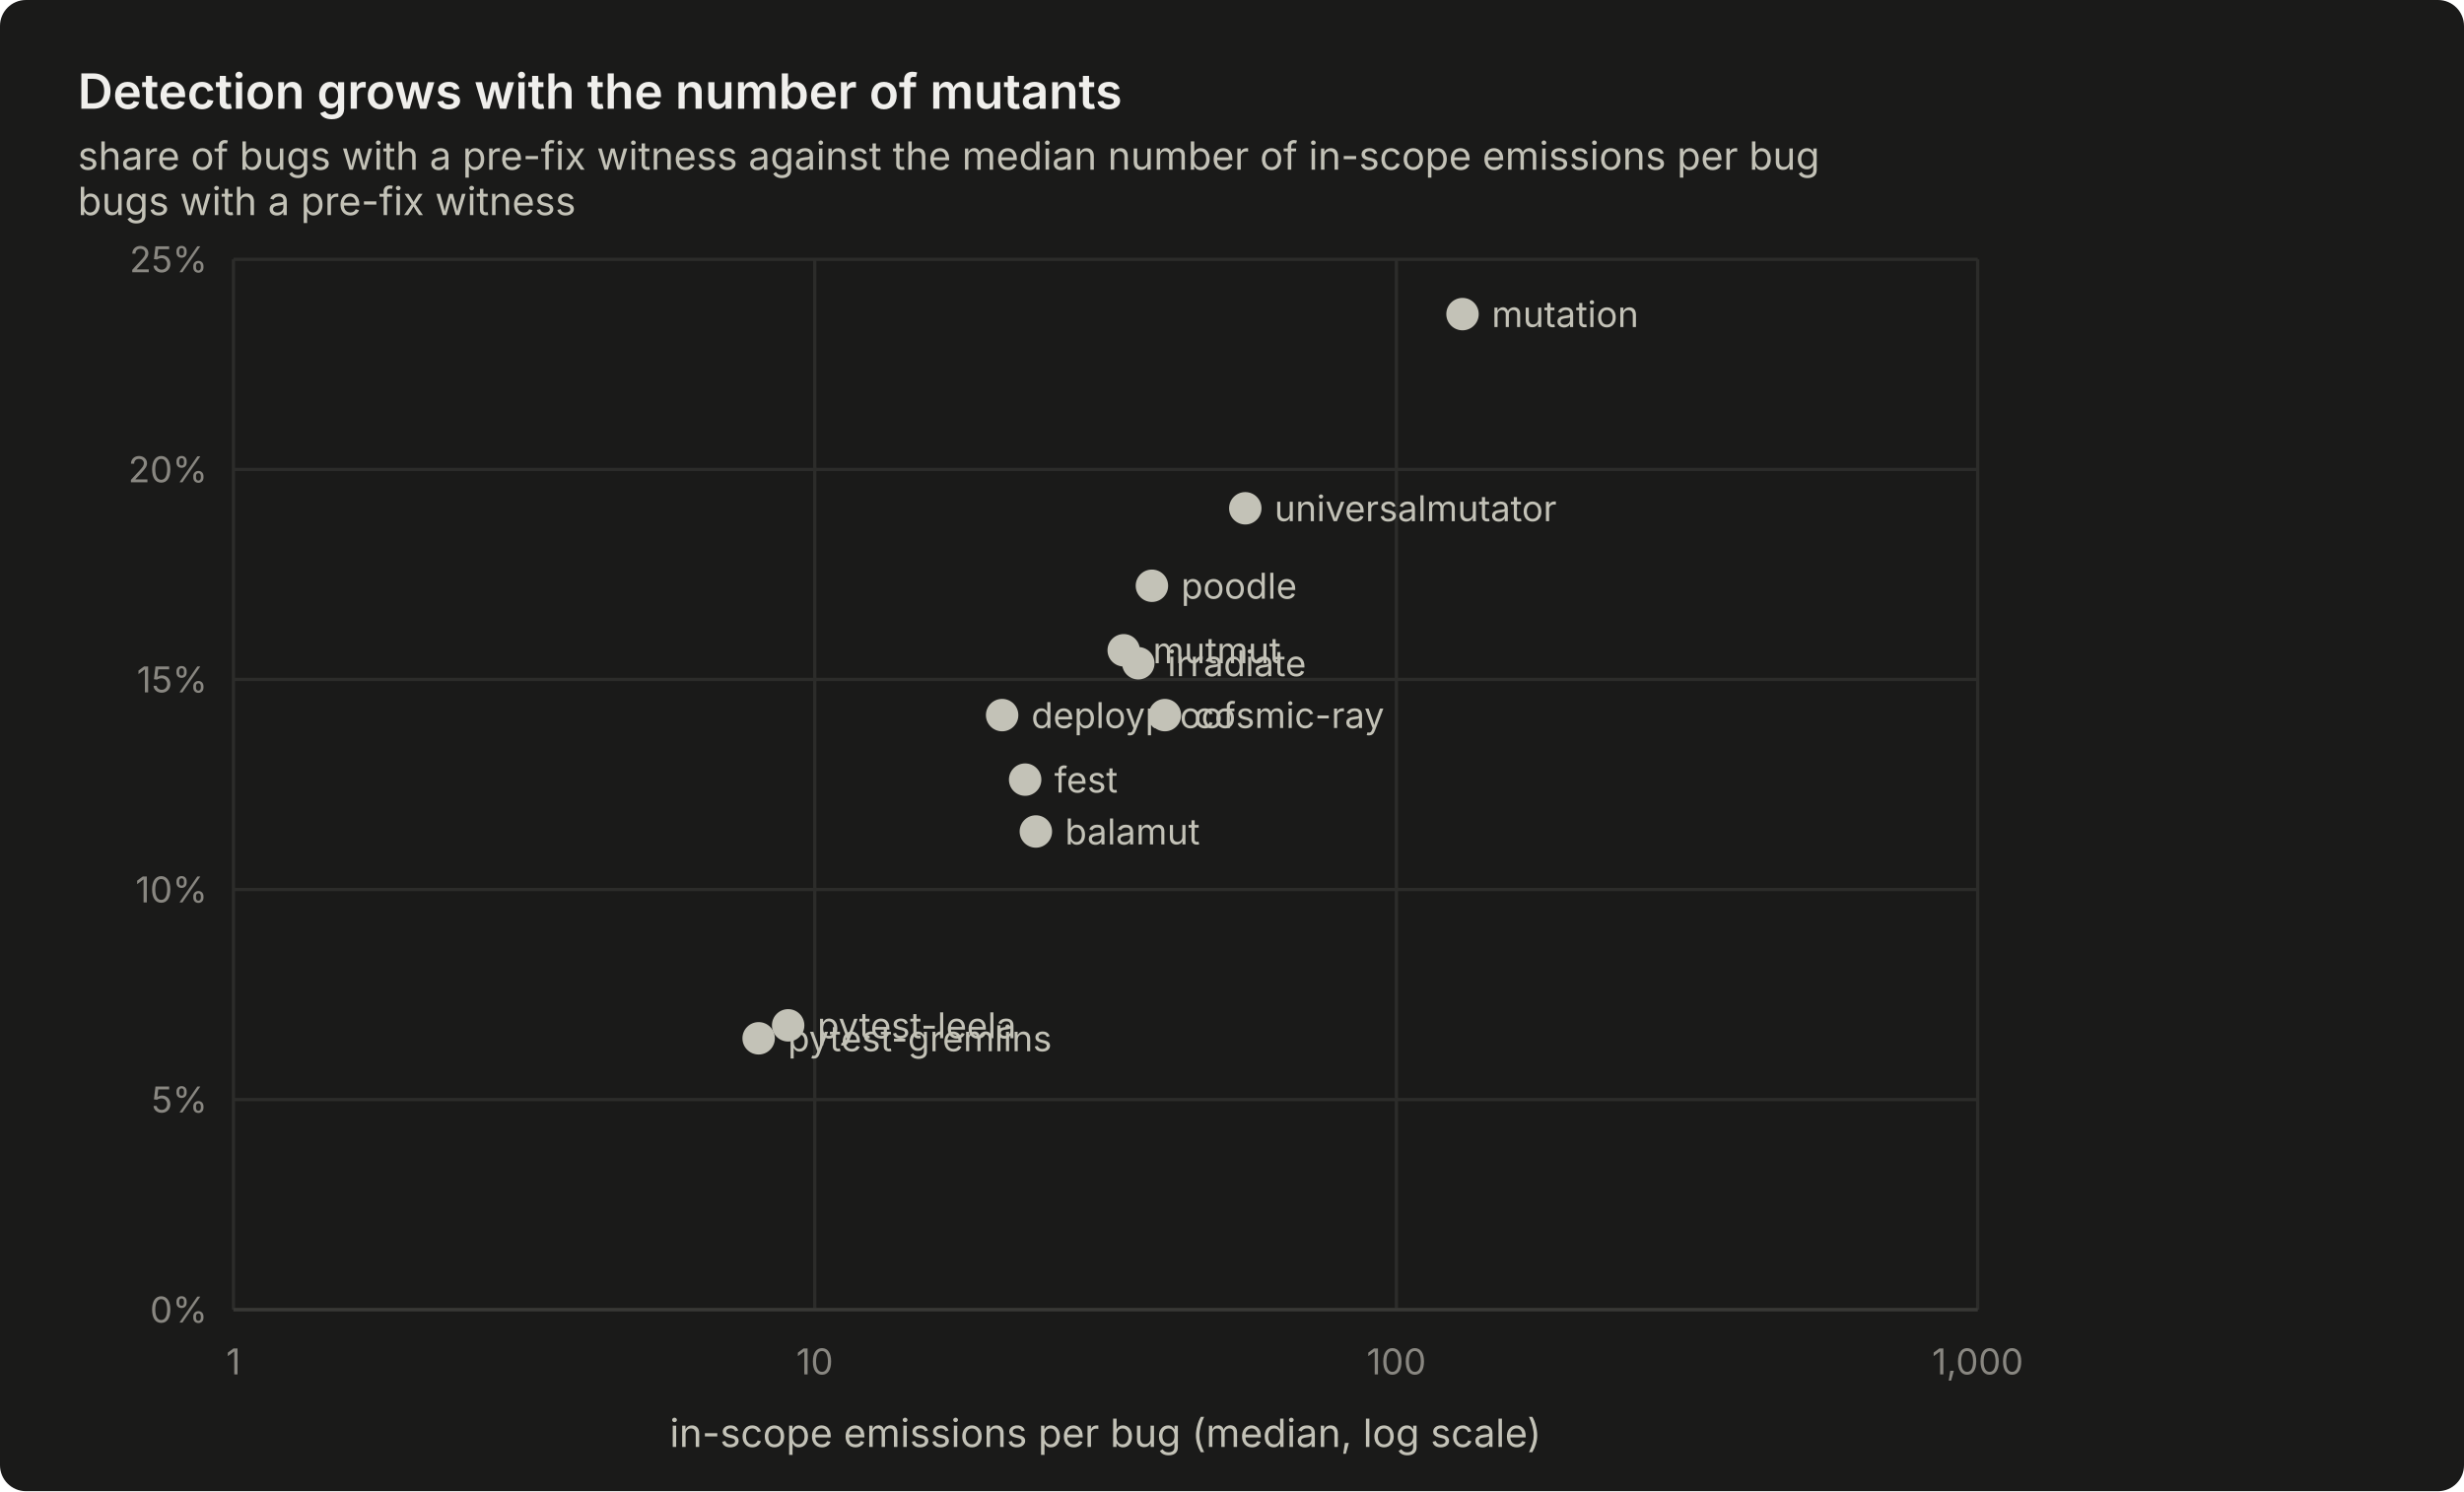
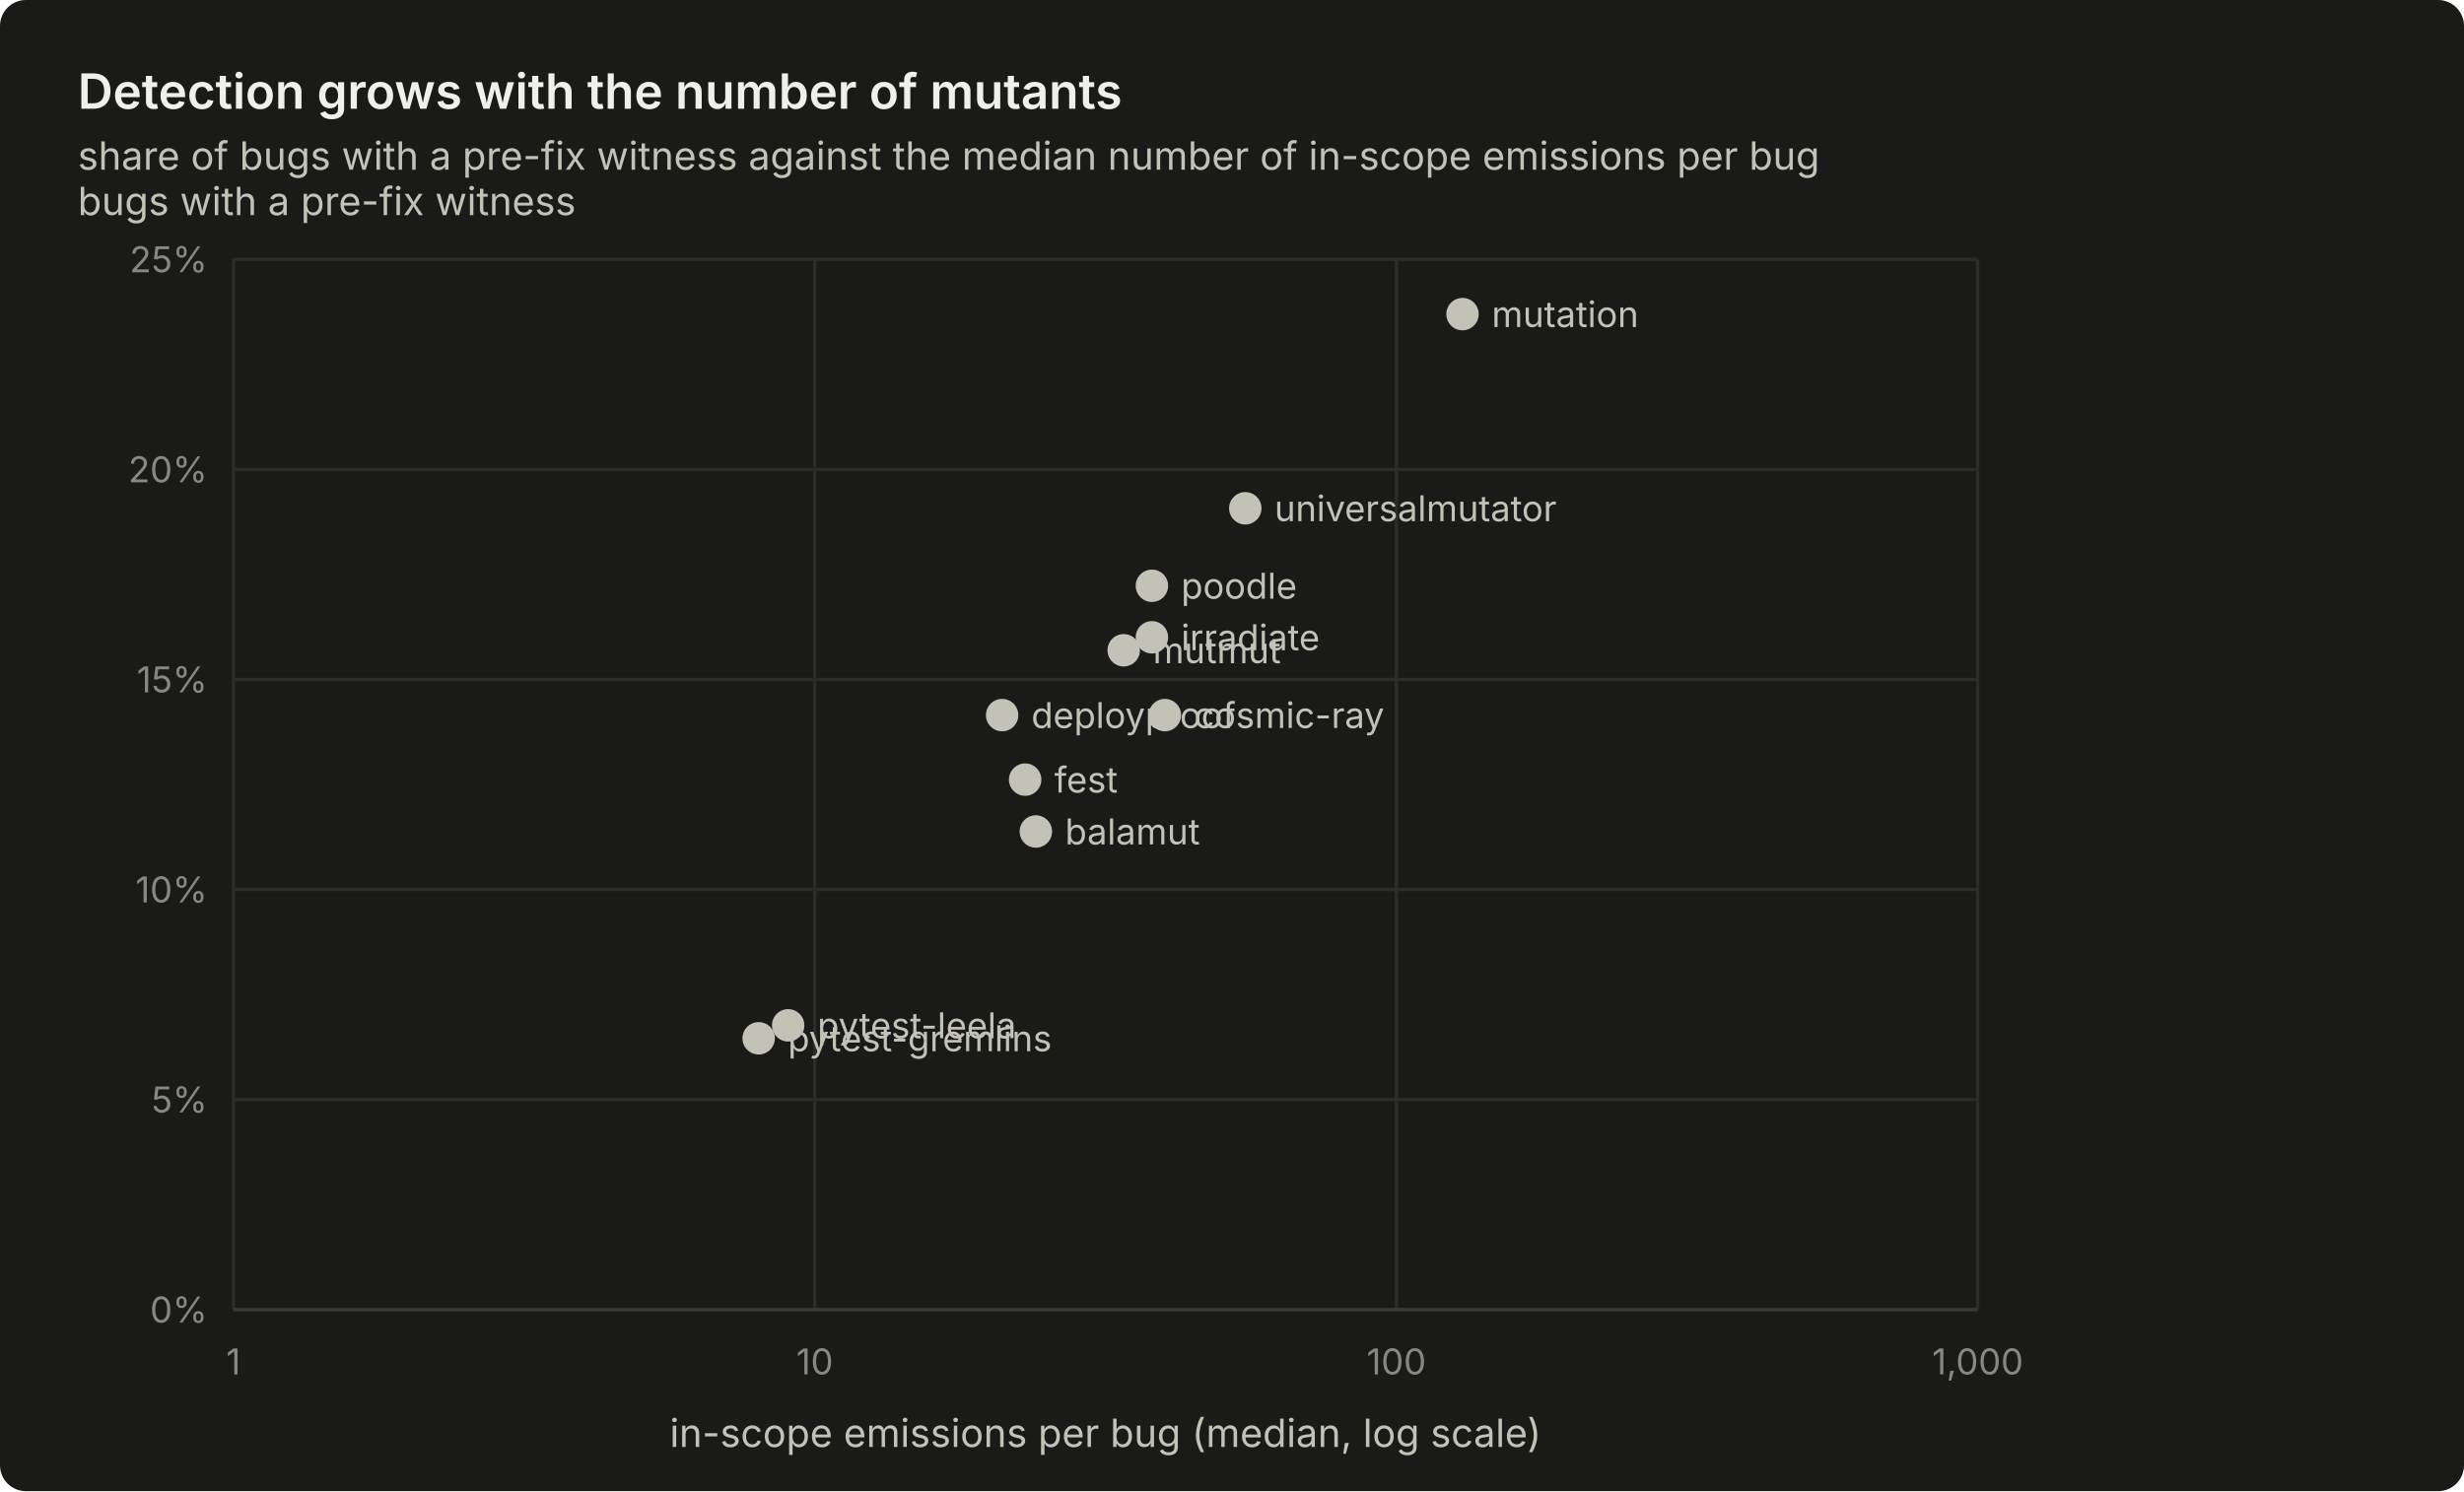
<svg xmlns="http://www.w3.org/2000/svg" width="760" height="460" viewBox="0 0 760 460" font-family="system-ui, -apple-system, &quot;Segoe UI&quot;, sans-serif" role="img" aria-label="Detection grows with the number of mutants">
  <rect width="760" height="460" fill="#1a1a19" rx="8" />
  <text x="24.0" y="28.0" fill="#f0efec" font-size="15" font-weight="600" text-anchor="start" dominant-baseline="middle">Detection grows with the number of mutants</text>
  <text x="24.0" y="48.0" fill="#c3c2b7" font-size="12" font-weight="400" text-anchor="start" dominant-baseline="middle">share of bugs with a pre-fix witness against the median number of in-scope emissions per bug</text>
  <line x1="72" y1="404.0" x2="610" y2="404.0" stroke="#2c2c2a" stroke-width="1" />
  <text x="64.0" y="404.0" fill="#898781" font-size="11" font-weight="400" text-anchor="end" dominant-baseline="middle">0%</text>
  <line x1="72" y1="339.2" x2="610" y2="339.2" stroke="#2c2c2a" stroke-width="1" />
  <text x="64.0" y="339.2" fill="#898781" font-size="11" font-weight="400" text-anchor="end" dominant-baseline="middle">5%</text>
  <line x1="72" y1="274.4" x2="610" y2="274.4" stroke="#2c2c2a" stroke-width="1" />
  <text x="64.0" y="274.4" fill="#898781" font-size="11" font-weight="400" text-anchor="end" dominant-baseline="middle">10%</text>
  <line x1="72" y1="209.6" x2="610" y2="209.6" stroke="#2c2c2a" stroke-width="1" />
  <text x="64.0" y="209.6" fill="#898781" font-size="11" font-weight="400" text-anchor="end" dominant-baseline="middle">15%</text>
  <line x1="72" y1="144.8" x2="610" y2="144.8" stroke="#2c2c2a" stroke-width="1" />
  <text x="64.0" y="144.8" fill="#898781" font-size="11" font-weight="400" text-anchor="end" dominant-baseline="middle">20%</text>
  <line x1="72" y1="80.0" x2="610" y2="80.0" stroke="#2c2c2a" stroke-width="1" />
  <text x="64.0" y="80.0" fill="#898781" font-size="11" font-weight="400" text-anchor="end" dominant-baseline="middle">25%</text>
  <line x1="72.0" y1="80" x2="72.0" y2="404" stroke="#2c2c2a" stroke-width="1" />
  <text x="72.0" y="420.0" fill="#898781" font-size="11" font-weight="400" text-anchor="middle" dominant-baseline="middle">1</text>
  <line x1="251.3" y1="80" x2="251.3" y2="404" stroke="#2c2c2a" stroke-width="1" />
  <text x="251.3" y="420.0" fill="#898781" font-size="11" font-weight="400" text-anchor="middle" dominant-baseline="middle">10</text>
  <line x1="430.7" y1="80" x2="430.7" y2="404" stroke="#2c2c2a" stroke-width="1" />
  <text x="430.7" y="420.0" fill="#898781" font-size="11" font-weight="400" text-anchor="middle" dominant-baseline="middle">100</text>
  <line x1="610.0" y1="80" x2="610.0" y2="404" stroke="#2c2c2a" stroke-width="1" />
  <text x="610.0" y="420.0" fill="#898781" font-size="11" font-weight="400" text-anchor="middle" dominant-baseline="middle">1,000</text>
  <line x1="72" y1="404" x2="610" y2="404" stroke="#383835" stroke-width="1" />
  <text x="341.0" y="442.0" fill="#c3c2b7" font-size="12" font-weight="400" text-anchor="middle" dominant-baseline="middle">in-scope emissions per bug (median, log scale)</text>
  <text x="24.0" y="62.0" fill="#c3c2b7" font-size="12" font-weight="400" text-anchor="start" dominant-baseline="middle">bugs with a pre-fix witness</text>
  <circle cx="319.5" cy="256.5" r="5" fill="#c3c2b7" />
  <text x="328.5" y="256.5" fill="#c3c2b7" font-size="11" font-weight="400" text-anchor="start" dominant-baseline="middle">balamut</text>
  <circle cx="346.6" cy="200.6" r="5" fill="#c3c2b7" />
  <text x="355.6" y="200.6" fill="#c3c2b7" font-size="11" font-weight="400" text-anchor="start" dominant-baseline="middle">mutmut</text>
  <circle cx="359.3" cy="220.6" r="5" fill="#c3c2b7" />
  <text x="368.3" y="220.6" fill="#c3c2b7" font-size="11" font-weight="400" text-anchor="start" dominant-baseline="middle">cosmic-ray</text>
  <circle cx="355.3" cy="180.7" r="5" fill="#c3c2b7" />
  <text x="364.3" y="180.7" fill="#c3c2b7" font-size="11" font-weight="400" text-anchor="start" dominant-baseline="middle">poodle</text>
  <circle cx="234.0" cy="320.3" r="5" fill="#c3c2b7" />
  <text x="243.0" y="320.3" fill="#c3c2b7" font-size="11" font-weight="400" text-anchor="start" dominant-baseline="middle">pytest-gremlins</text>
  <circle cx="243.1" cy="316.3" r="5" fill="#c3c2b7" />
  <text x="252.1" y="316.3" fill="#c3c2b7" font-size="11" font-weight="400" text-anchor="start" dominant-baseline="middle">pytest-leela</text>
  <circle cx="451.1" cy="96.9" r="5" fill="#c3c2b7" />
  <text x="460.1" y="96.9" fill="#c3c2b7" font-size="11" font-weight="400" text-anchor="start" dominant-baseline="middle">mutation</text>
  <circle cx="384.1" cy="156.8" r="5" fill="#c3c2b7" />
  <text x="393.1" y="156.8" fill="#c3c2b7" font-size="11" font-weight="400" text-anchor="start" dominant-baseline="middle">universalmutator</text>
  <circle cx="316.2" cy="240.5" r="5" fill="#c3c2b7" />
  <text x="325.2" y="240.5" fill="#c3c2b7" font-size="11" font-weight="400" text-anchor="start" dominant-baseline="middle">fest</text>
-   <circle cx="351.1" cy="204.6" r="5" fill="#c3c2b7" />
-   <text x="360.1" y="204.6" fill="#c3c2b7" font-size="11" font-weight="400" text-anchor="start" dominant-baseline="middle">irradiate</text>
+   <circle cx="355.3" cy="196.6" r="5" fill="#c3c2b7" />
+   <text x="364.3" y="196.6" fill="#c3c2b7" font-size="11" font-weight="400" text-anchor="start" dominant-baseline="middle">irradiate</text>
  <circle cx="309.1" cy="220.6" r="5" fill="#c3c2b7" />
  <text x="318.1" y="220.6" fill="#c3c2b7" font-size="11" font-weight="400" text-anchor="start" dominant-baseline="middle">deployproof</text>
</svg>
